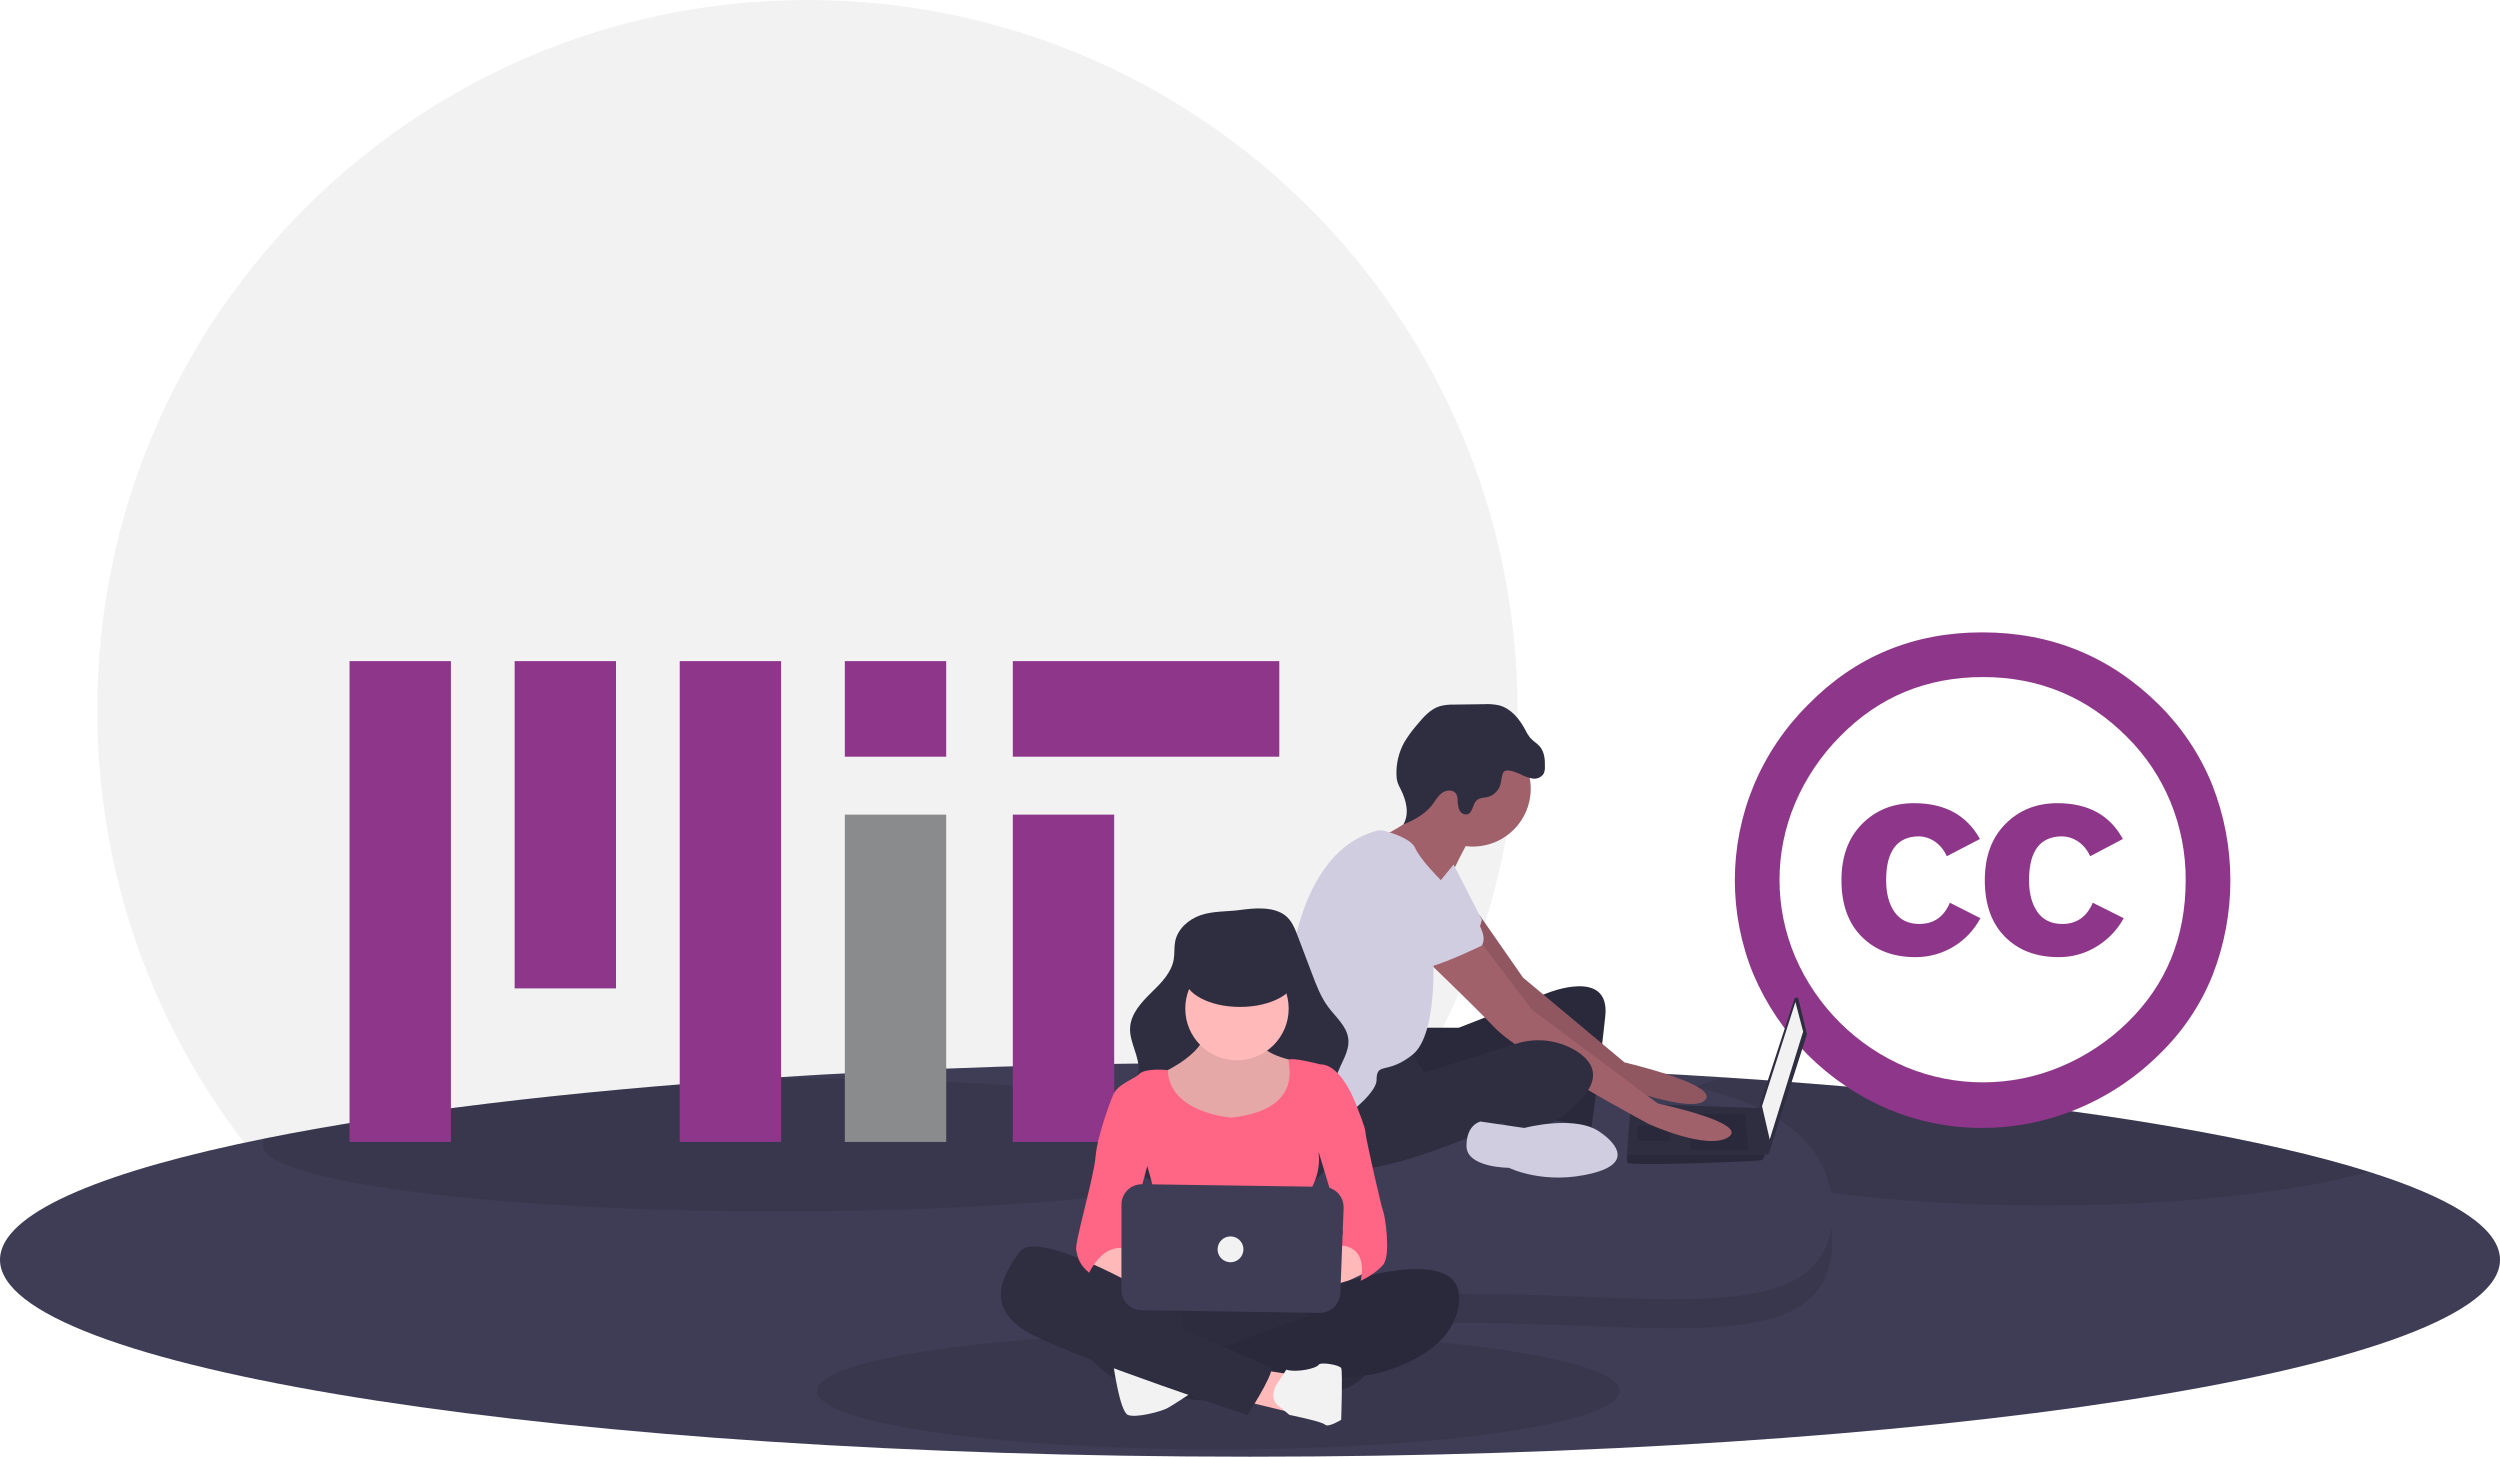
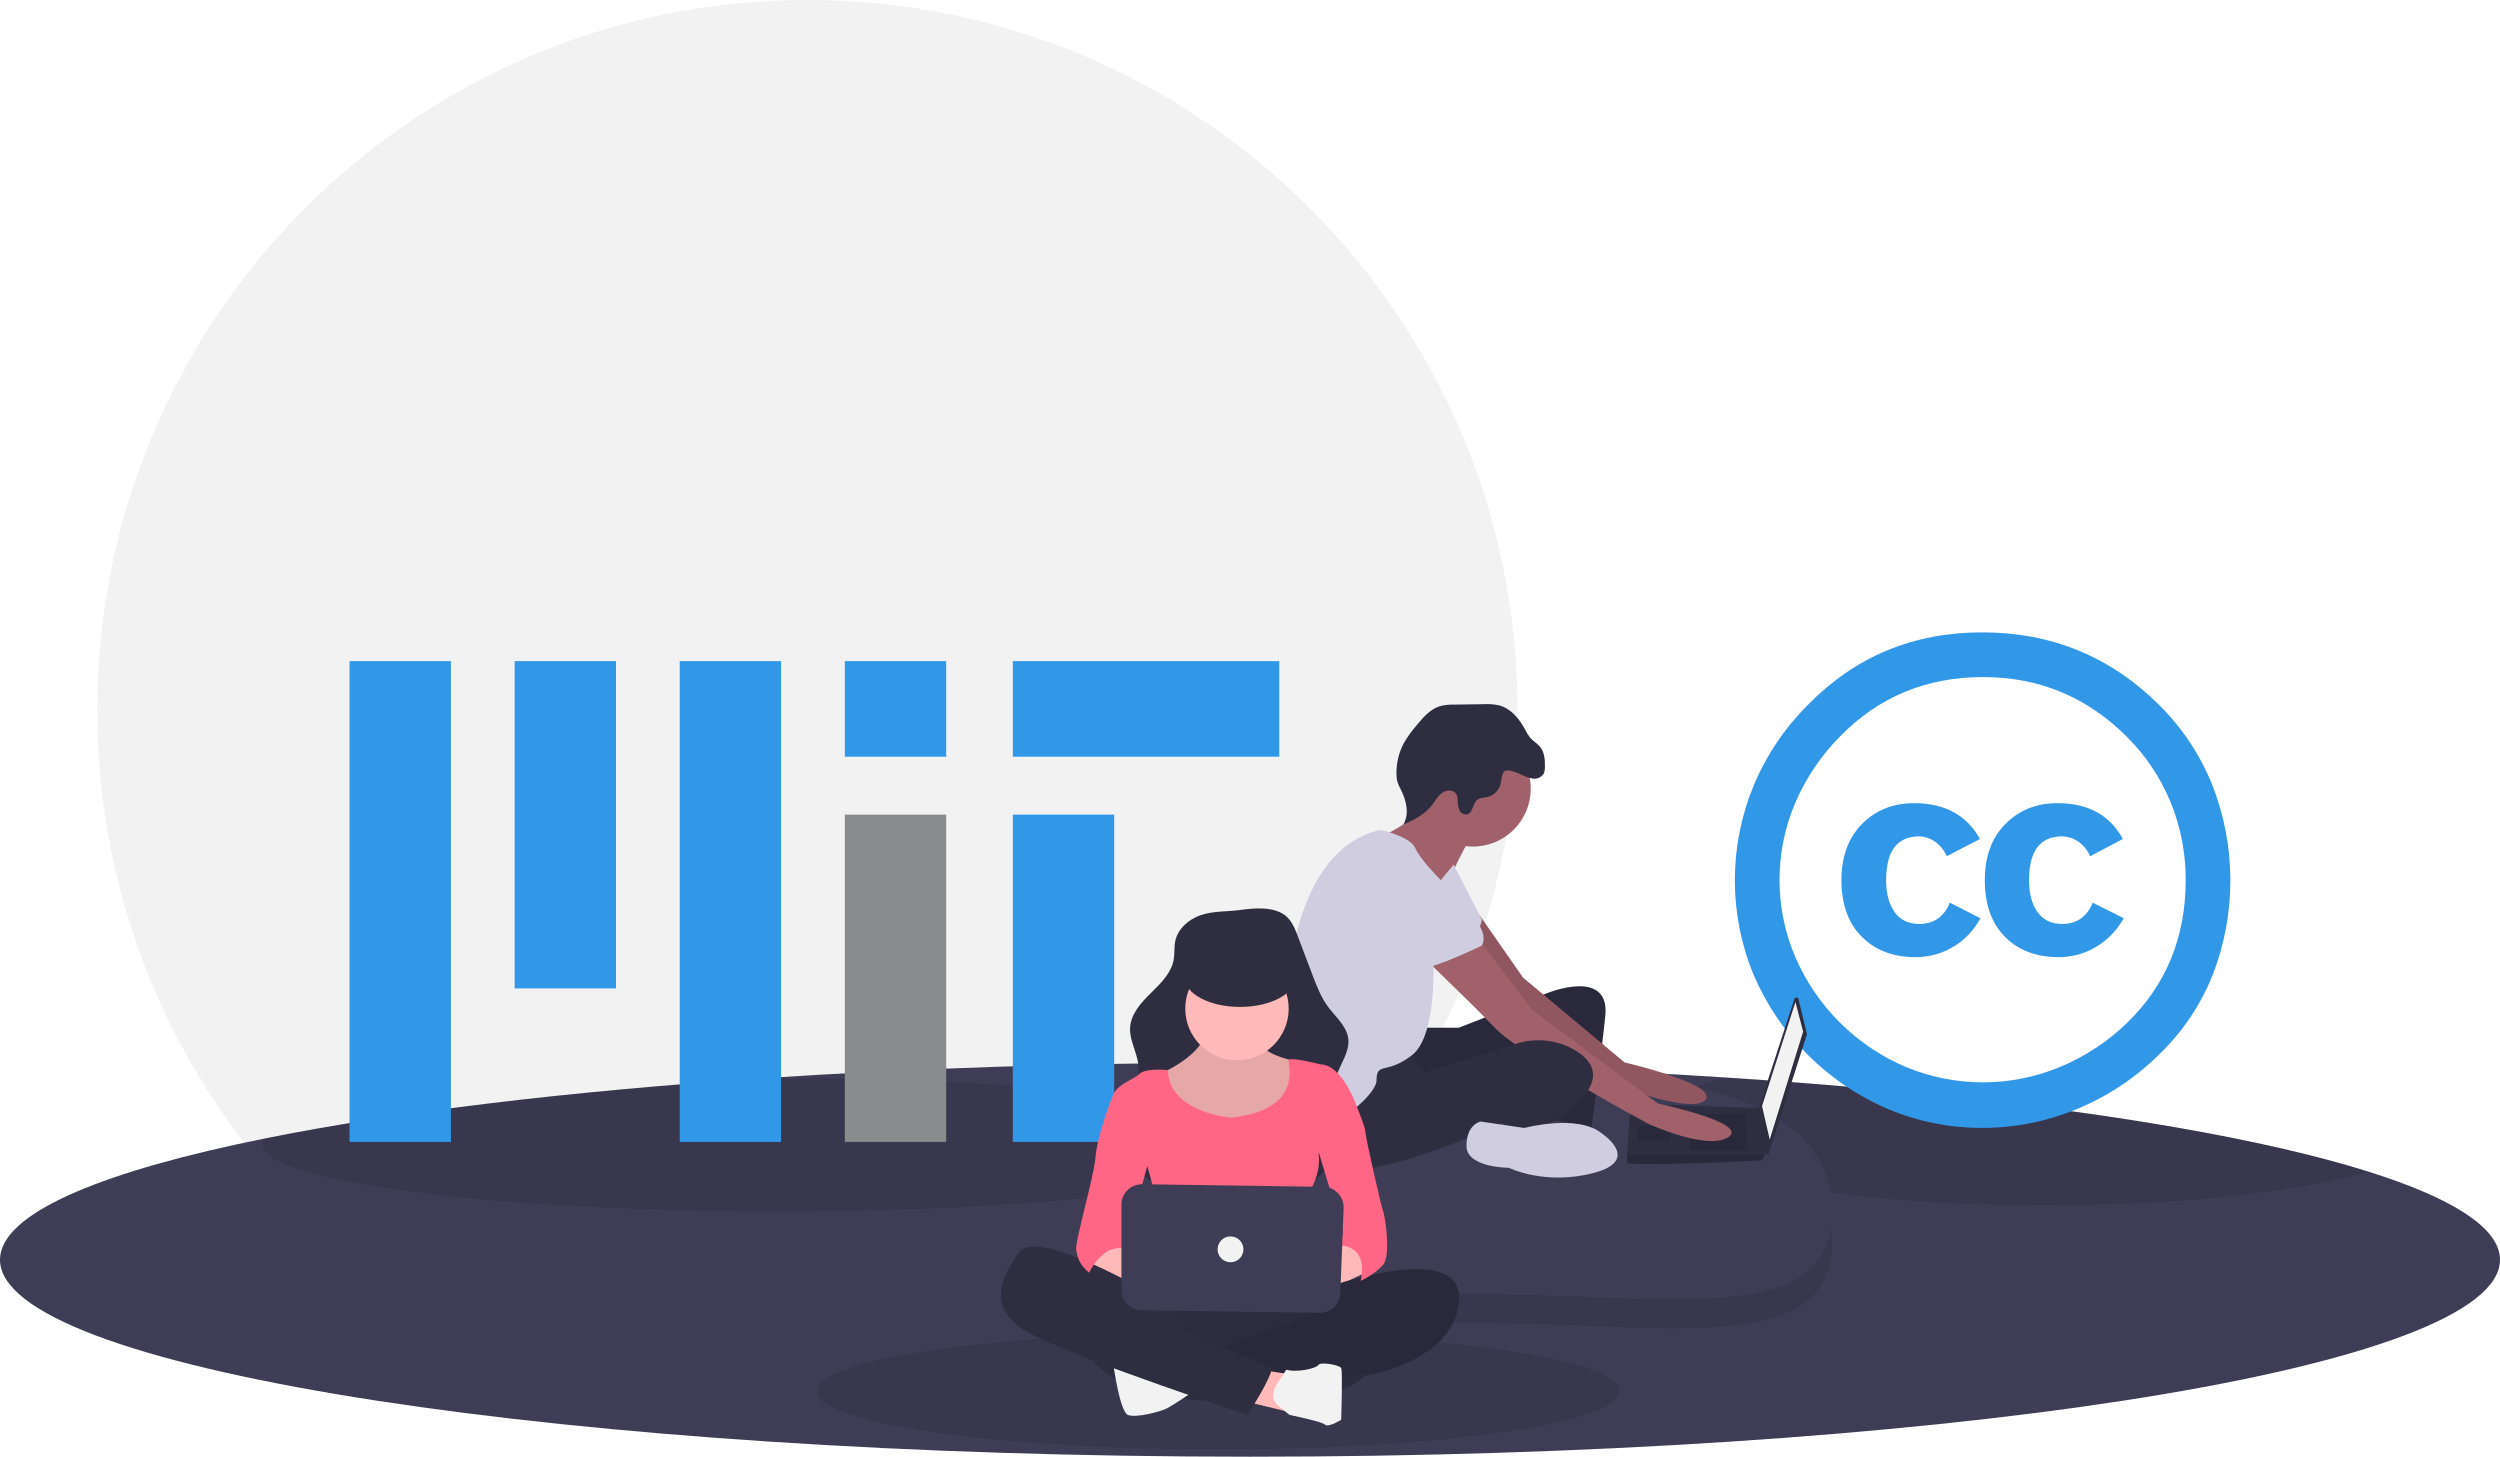
<svg xmlns="http://www.w3.org/2000/svg" id="a58ef234-55dd-4456-b368-278f056cc5c7" data-name="Layer 1" width="1028" height="598.997" viewBox="0 0 1028 598.997">
  <circle cx="332.005" cy="292.004" r="292.004" fill="#f2f2f2" />
  <path d="M1114,668.499a13.69,13.69,0,0,1-.17,2.12c-7.14,43.76-234.46,78.88-513.83,78.88s-506.69-35.12-513.83-78.88a13.675,13.675,0,0,1-.17-2.12c0-.2,0-.41.02-.61,0-.11.01-.21.01-.32a.489.489,0,0,0,.01-.12c.04-.45.1-.88.18-1.32,3.26-17.89,43.35-34.33,108.74-47.5,53.48-10.77,123.89-19.36,204.93-24.76,61.5-4.1,129.12-6.37,200.11-6.37,57.12,0,112.06,1.47,163.38,4.17h.02q16.11.855,31.74,1.87c71.33,4.62,134.63,11.69,185.63,20.54,31.37,5.45,58.1,11.58,79.19,18.22h.01c32.46,10.23,51.6,21.7,53.81,33.83.08.44.14.87.18,1.32a.487.487,0,0,0,.01.12c0,.11.01.21.01.32C1114,668.089,1114,668.299,1114,668.499Z" transform="translate(-86 -150.5013)" fill="#3f3d56" />
  <ellipse cx="501" cy="571.997" rx="165" ry="24" opacity="0.1" />
  <path d="M1059.96,632.299c-5.77,1.65-12.27,3.18-19.4,4.58-29.36,5.78-69.42,9.33-113.53,9.33-49.28,0-93.45-4.43-123.38-11.44-24.84-5.82-39.88-13.39-39.88-21.7,0-7.3,11.64-14.06,31.37-19.53,71.33,4.62,134.63,11.69,185.63,20.54C1012.14,619.529,1038.87,625.659,1059.96,632.299Z" transform="translate(-86 -150.5013)" opacity="0.1" />
  <path d="M618,621.249c0,15.13-94.92,27.4-212,27.4s-212-12.27-212-27.4a4.372,4.372,0,0,1,.96-2.62c53.48-10.77,123.89-19.36,204.93-24.76q3.045-.015,6.11-.01C523.08,593.859,618,606.119,618,621.249Z" transform="translate(-86 -150.5013)" opacity="0.1" />
-   <rect x="416.472" y="334.975" width="41.685" height="134.584" fill="#8e378a" />
-   <rect x="279.506" y="271.851" width="41.685" height="197.708" fill="#8e378a" />
-   <rect x="143.73" y="271.851" width="41.685" height="197.708" fill="#8e378a" />
-   <rect x="211.618" y="271.851" width="41.685" height="134.584" fill="#8e378a" />
-   <rect x="347.393" y="271.851" width="41.685" height="39.303" fill="#8e378a" />
+   <rect x="416.472" y="334.975" width="41.685" height="134.584" fill="#3198e8" />
+   <rect x="279.506" y="271.851" width="41.685" height="197.708" fill="#3198e8" />
+   <rect x="143.73" y="271.851" width="41.685" height="197.708" fill="#3198e8" />
+   <rect x="211.618" y="271.851" width="41.685" height="134.584" fill="#3198e8" />
+   <rect x="347.393" y="271.851" width="41.685" height="39.303" fill="#3198e8" />
  <rect x="347.393" y="334.975" width="41.685" height="134.584" fill="#8a8b8c" />
-   <rect x="416.472" y="271.851" width="109.573" height="39.303" fill="#8e378a" />
-   <path d="M901.062,410.53q42.748,0,72.774,29.839A97.983,97.983,0,0,1,995.668,473.208a107.346,107.346,0,0,1,.096,78.409,93.533,93.533,0,0,1-21.739,32.294,104.704,104.704,0,0,1-33.841,22.561,101.425,101.425,0,0,1-39.114,7.823,99.015,99.015,0,0,1-38.662-7.734A104.845,104.845,0,0,1,807.007,551.165a101.764,101.764,0,0,1,.089-77.594A102.307,102.307,0,0,1,829.565,440.185Q858.674,410.537,901.062,410.53Zm.369,18.377q-34.93,0-58.768,24.379A87.595,87.595,0,0,0,824.197,480.668a80.789,80.789,0,0,0,0,63.311,86.249,86.249,0,0,0,45.577,45.31,82.687,82.687,0,0,0,63.41-.089,87.995,87.995,0,0,0,27.741-18.374q23.831-23.287,23.828-58.405a83.659,83.659,0,0,0-6.186-32.02,81.465,81.465,0,0,0-18.002-26.929Q935.989,428.909,901.431,428.908Zm-1.277,66.591-13.649,7.097a14.006,14.006,0,0,0-5.365-6.368,12.087,12.087,0,0,0-5.916-1.818q-13.64,0-13.646,18.011,0,8.186,3.454,13.095,3.458,4.914,10.192,4.916,8.916,0,12.557-8.733l12.551,6.368a29.99,29.99,0,0,1-26.745,16.012q-13.644,0-22.016-8.37-8.367-8.367-8.367-23.284,0-14.557,8.46-23.105,8.458-8.549,21.38-8.552Q891.97,480.757,900.155,495.498Zm58.765,0-13.465,7.097a13.992,13.992,0,0,0-5.368-6.368,12.373,12.373,0,0,0-6.094-1.818q-13.644,0-13.649,18.011,0,8.186,3.458,13.095,3.453,4.914,10.192,4.916,8.907,0,12.548-8.733l12.735,6.368a31.277,31.277,0,0,1-11.274,11.736,29.398,29.398,0,0,1-15.464,4.276q-13.831,0-22.099-8.37-8.291-8.367-8.284-23.284,0-14.557,8.463-23.105,8.453-8.549,21.373-8.552Q950.912,480.757,958.919,495.498Z" transform="translate(-86 -150.5013)" fill="#8e378a" />
+   <rect x="416.472" y="271.851" width="109.573" height="39.303" fill="#3198e8" />
+   <path d="M901.062,410.53q42.748,0,72.774,29.839A97.983,97.983,0,0,1,995.668,473.208a107.346,107.346,0,0,1,.096,78.409,93.533,93.533,0,0,1-21.739,32.294,104.704,104.704,0,0,1-33.841,22.561,101.425,101.425,0,0,1-39.114,7.823,99.015,99.015,0,0,1-38.662-7.734A104.845,104.845,0,0,1,807.007,551.165a101.764,101.764,0,0,1,.089-77.594A102.307,102.307,0,0,1,829.565,440.185Q858.674,410.537,901.062,410.53Zm.369,18.377q-34.93,0-58.768,24.379A87.595,87.595,0,0,0,824.197,480.668a80.789,80.789,0,0,0,0,63.311,86.249,86.249,0,0,0,45.577,45.31,82.687,82.687,0,0,0,63.41-.089,87.995,87.995,0,0,0,27.741-18.374q23.831-23.287,23.828-58.405a83.659,83.659,0,0,0-6.186-32.02,81.465,81.465,0,0,0-18.002-26.929Q935.989,428.909,901.431,428.908Zm-1.277,66.591-13.649,7.097a14.006,14.006,0,0,0-5.365-6.368,12.087,12.087,0,0,0-5.916-1.818q-13.64,0-13.646,18.011,0,8.186,3.454,13.095,3.458,4.914,10.192,4.916,8.916,0,12.557-8.733l12.551,6.368a29.99,29.99,0,0,1-26.745,16.012q-13.644,0-22.016-8.37-8.367-8.367-8.367-23.284,0-14.557,8.46-23.105,8.458-8.549,21.38-8.552Q891.97,480.757,900.155,495.498Zm58.765,0-13.465,7.097a13.992,13.992,0,0,0-5.368-6.368,12.373,12.373,0,0,0-6.094-1.818q-13.644,0-13.649,18.011,0,8.186,3.458,13.095,3.453,4.914,10.192,4.916,8.907,0,12.548-8.733l12.735,6.368a31.277,31.277,0,0,1-11.274,11.736,29.398,29.398,0,0,1-15.464,4.276q-13.831,0-22.099-8.37-8.291-8.367-8.284-23.284,0-14.557,8.463-23.105,8.453-8.549,21.373-8.552Q950.912,480.757,958.919,495.498Z" transform="translate(-86 -150.5013)" fill="#3198e8" />
  <path d="M839.417,660.837c0,48.737-67.934,33.663-151.113,33.663s-150.104,15.075-150.104-33.663,67.925-59.337,151.104-59.337S839.417,612.099,839.417,660.837Z" transform="translate(-86 -150.5013)" opacity="0.1" />
  <path d="M839.417,648.837c0,48.737-67.934,33.663-151.113,33.663s-150.104,15.075-150.104-33.663,67.925-59.337,151.104-59.337S839.417,600.099,839.417,648.837Z" transform="translate(-86 -150.5013)" fill="#3f3d56" />
  <path d="M825.542,561.343l3.434,14.164a.885.885,0,0,1-.017.478l-15.575,48.673a.885.885,0,0,1-1.722-.17l-2.155-18.961a.885.885,0,0,1,.038-.374l14.297-43.876A.885.885,0,0,1,825.542,561.343Z" transform="translate(-86 -150.5013)" fill="#2f2e41" />
  <polygon points="738.278 412.038 741.449 424.19 727.711 468.572 724.541 454.835 738.278 412.038" fill="#f2f2f2" />
  <path d="M755.064,628.584c.528,1.585,54.949-.528,55.477-1.057a11.469,11.469,0,0,0,1.162-2.113c.497-1.057.951-2.113.951-2.113l-2.113-17.108L756.649,604.279s-1.347,14.498-1.622,21.134A15.853,15.853,0,0,0,755.064,628.584Z" transform="translate(-86 -150.5013)" fill="#2f2e41" />
  <polygon points="717.673 458.005 718.729 472.799 694.953 472.799 694.953 458.005 717.673 458.005" opacity="0.1" />
  <polygon points="687.028 462.76 687.17 462.732 686.5 469.1 673.291 469.1 673.291 462.76 687.028 462.76" opacity="0.1" />
  <path d="M755.064,628.584c.528,1.585,54.949-.528,55.477-1.057a11.469,11.469,0,0,0,1.162-2.113H755.027A15.853,15.853,0,0,0,755.064,628.584Z" transform="translate(-86 -150.5013)" opacity="0.1" />
  <path d="M671.055,573.106h14.794l36.457-14.266s25.889-10.567,23.776,9.51S740.27,615.375,740.27,615.375s-11.624-5.284-17.964-3.698-2.113-32.23-2.113-32.23-51.779,24.833-56.534,21.663-5.812-25.361-5.812-25.361Z" transform="translate(-86 -150.5013)" fill="#2f2e41" />
  <path d="M671.055,573.106h14.794l36.457-14.266s25.889-10.567,23.776,9.51S740.27,615.375,740.27,615.375s-11.624-5.284-17.964-3.698-2.113-32.23-2.113-32.23-51.779,24.833-56.534,21.663-5.812-25.361-5.812-25.361Z" transform="translate(-86 -150.5013)" opacity="0.1" />
  <path d="M694.363,526.777l17.904,25.723,41.74,34.871s38.57,8.982,33.286,15.322-37.513-6.34-37.513-6.34S701.7,561.483,700.115,558.841s-19.021-27.474-19.021-27.474Z" transform="translate(-86 -150.5013)" fill="#a0616a" />
  <path d="M694.363,526.777l17.904,25.723,41.74,34.871s38.57,8.982,33.286,15.322-37.513-6.34-37.513-6.34S701.7,561.483,700.115,558.841s-19.021-27.474-19.021-27.474Z" transform="translate(-86 -150.5013)" opacity="0.1" />
  <circle cx="605.661" cy="324.331" r="23.776" fill="#a0616a" />
  <path d="M690.076,495.967s-7.925,13.737-9.51,21.134-23.776-14.794-23.776-14.794l-2.906-7.661s20.87-9.775,19.285-17.7S690.076,495.967,690.076,495.967Z" transform="translate(-86 -150.5013)" fill="#a0616a" />
  <path d="M683.736,506.005l11.624,22.719s-2.642,11.095-6.869,12.152-22.191-13.737-22.191-13.737Z" transform="translate(-86 -150.5013)" fill="#d0cde1" />
  <path d="M694.303,537.178l21.663,28.531,51.779,38.57s37.513,7.925,29.06,13.737-32.758-5.284-32.758-5.284-52.307-28.003-63.403-39.627-31.701-31.173-31.701-31.173Z" transform="translate(-86 -150.5013)" fill="#a0616a" />
  <path d="M665.244,581.56l6.34,10.039,37.839-11.905a29.751,29.751,0,0,1,24.771,2.989c6.604,4.161,10.831,10.765,1.321,20.54-19.021,19.549-31.701,8.982-31.701,8.982s-63.931,30.116-74.498,15.322-11.095-22.191-11.095-22.191S658.903,579.975,665.244,581.56Z" transform="translate(-86 -150.5013)" fill="#2f2e41" />
  <path d="M744.497,616.432s16.907,11.095-3.17,16.379-34.871-2.113-34.871-2.113-17.436,0-17.436-8.982,5.812-10.039,5.812-10.039l17.964,2.642S734.458,608.506,744.497,616.432Z" transform="translate(-86 -150.5013)" fill="#d0cde1" />
  <path d="M711.166,468.851a17.728,17.728,0,0,0,4.982,1.785,4.548,4.548,0,0,0,4.595-1.969,6.181,6.181,0,0,0,.522-2.795c.064-2.901-.146-6.038-1.985-8.283-1.17-1.429-2.878-2.33-4.089-3.724a17.598,17.598,0,0,1-2.067-3.378c-2.356-4.424-5.843-8.676-10.69-9.951a23.183,23.183,0,0,0-6.24-.477l-12.206.172a21.251,21.251,0,0,0-5.872.632c-3.929,1.188-6.789,4.492-9.409,7.651a47.851,47.851,0,0,0-5.396,7.448,26.133,26.133,0,0,0-3.098,12.804,11.98,11.98,0,0,0,.439,3.388,18.801,18.801,0,0,0,1.332,2.925c2.289,4.496,3.648,10.112,1.07,14.449,4.478-1.829,8.909-4.228,11.863-8.058,1.321-1.714,2.358-3.72,4.119-4.977s4.631-1.367,5.761.479a5.163,5.163,0,0,1,.583,2.418,11.084,11.084,0,0,0,.668,4.081,3.058,3.058,0,0,0,3.322,1.896c2.3-.648,2.08-4.179,3.852-5.782,1.346-1.218,3.422-.985,5.15-1.538a7.643,7.643,0,0,0,4.387-4.321c.655-1.468.645-5.31,1.884-6.105C706.194,466.625,709.726,468.21,711.166,468.851Z" transform="translate(-86 -150.5013)" fill="#2f2e41" />
  <path d="M651.996,492.139a6.271,6.271,0,0,1,3.264.008c3.392.911,10.995,3.321,12.625,6.989,2.113,4.755,9.51,12.152,9.51,12.152s10.039,10.039,7.925,16.907-10.039,14.794-10.039,14.794,2.113,32.758-8.454,41.212-14.794,2.642-14.794,10.567-32.758,32.758-39.098,17.436c0,0,3.17-28.531,2.113-38.57C614.008,563.741,615.533,502.011,651.996,492.139Z" transform="translate(-86 -150.5013)" fill="#d0cde1" />
  <path d="M668.942,505.477s32.23,23.776,26.418,33.815c0,0-19.549,9.51-23.776,8.982s-20.606-19.021-24.833-20.606S640.411,497.552,668.942,505.477Z" transform="translate(-86 -150.5013)" fill="#d0cde1" />
  <path d="M579.811,526.783c-5.013,1.693-9.554,5.652-10.58,10.843-.476,2.406-.184,4.907-.585,7.327-.929,5.612-5.334,9.897-9.396,13.878s-8.258,8.606-8.555,14.286c-.325,6.22,4.186,12.047,3.406,18.226-.907,7.179-8.489,11.831-10.364,18.82-1.252,4.667.282,9.694,2.805,13.815,4.809,7.852,13.028,13.183,21.781,16.041s18.075,3.459,27.282,3.556c11.211.117,23.383-.845,31.806-8.244a25.48,25.48,0,0,0,8.459-16.588c.8-8.571-2.777-17.426-.31-25.673,1.553-5.19,5.447-9.93,4.866-15.316-.568-5.266-5.168-8.999-8.323-13.253-2.946-3.972-4.734-8.663-6.486-13.288l-5.995-15.824c-1.178-3.111-2.473-6.382-5.099-8.424-4.917-3.822-12.822-3.071-18.572-2.283C590.619,525.412,584.94,525.051,579.811,526.783Z" transform="translate(-86 -150.5013)" fill="#2f2e41" />
  <path d="M581.688,572.877s2.657,8.637-17.274,18.602,1.993,20.595,1.993,20.595l23.253,5.315s23.917-3.322,26.575-7.308,7.308-17.274,5.979-19.267a31.061,31.061,0,0,0-3.322-3.986s-15.945-2.657-15.281-9.966S581.688,572.877,581.688,572.877Z" transform="translate(-86 -150.5013)" fill="#ffb9b9" />
  <path d="M581.688,572.877s2.657,8.637-17.274,18.602,1.993,20.595,1.993,20.595l23.253,5.315s23.917-3.322,26.575-7.308,7.308-17.274,5.979-19.267a31.061,31.061,0,0,0-3.322-3.986s-15.945-2.657-15.281-9.966S581.688,572.877,581.688,572.877Z" transform="translate(-86 -150.5013)" opacity="0.1" />
  <circle cx="508.643" cy="414.736" r="21.26" fill="#ffb9b9" />
  <path d="M592.318,610.082s-25.604-1.872-26.089-19.539c0,0-9.122-1.057-11.78,1.601s-11.294,4.651-11.294,11.294,14.616,26.575,14.616,26.575,7.972,26.575,4.651,31.225-3.986,16.609-3.986,16.609,33.218-2.657,38.533,0,26.575,2.657,27.904,0-1.329-35.876-1.329-35.876,5.979-7.972,4.651-17.274L644.139,606.096s-5.979-17.938-15.281-17.938c0,0-12.623-3.322-12.955-1.661S622.215,606.76,592.318,610.082Z" transform="translate(-86 -150.5013)" fill="#ff6584" />
  <path d="M532.525,668.547s5.979,9.301,21.26,11.294,17.938-3.322,16.609-4.651-17.274-7.308-17.274-7.308l-9.301-7.308Z" transform="translate(-86 -150.5013)" fill="#ffb9b9" />
  <path d="M641.481,660.574l-17.274,9.966s-22.589-1.329-13.952,5.315,24.582,3.986,24.582,3.986l15.281-7.308Z" transform="translate(-86 -150.5013)" fill="#ffb9b9" />
  <path d="M555.113,677.848s-15.945,39.198,3.322,45.177,72.416,4.651,84.375-3.322,15.281-18.602,13.287-21.924-15.281-12.623-24.582-13.287S555.113,677.848,555.113,677.848Z" transform="translate(-86 -150.5013)" fill="#2f2e41" />
  <path d="M555.113,677.848s-15.945,39.198,3.322,45.177,72.416,4.651,84.375-3.322,15.281-18.602,13.287-21.924-15.281-12.623-24.582-13.287S555.113,677.848,555.113,677.848Z" transform="translate(-86 -150.5013)" opacity="0.05" />
  <path d="M630.378,680.283s56.281-20.373,55.617,4.208-35.876,31.225-35.876,31.225l-10.63,1.329-58.465,1.993s1.993-10.63-2.657-11.959c0,0,15.281-3.986,15.945-4.651s38.533-13.952,41.191-14.616,10.63-5.979,16.609-5.315c0,0,6.644-5.315,13.952-3.986l-20.595,1.329Z" transform="translate(-86 -150.5013)" fill="#2f2e41" />
  <path d="M630.378,680.283s56.281-20.373,55.617,4.208-35.876,31.225-35.876,31.225l-10.63,1.329-58.465,1.993s1.993-10.63-2.657-11.959c0,0,15.281-3.986,15.945-4.651s38.533-13.952,41.191-14.616,10.63-5.979,16.609-5.315c0,0,6.644-5.315,13.952-3.986l-20.595,1.329Z" transform="translate(-86 -150.5013)" opacity="0.1" />
  <polygon points="534.434 533.081 541.53 549.271 584.714 533.99 588.036 525.354 576.741 523.36 554.035 527.347 544.187 530.004 534.434 533.081" fill="#2f2e41" />
  <polygon points="534.434 533.081 541.53 549.271 584.714 533.99 588.036 525.354 576.741 523.36 554.035 527.347 544.187 530.004 534.434 533.081" opacity="0.1" />
  <path d="M528.538,703.094s12.623,15.945,27.239,19.931,22.589-1.329,22.589-1.329L573.716,703.094l-1.993-11.959L563.086,685.156l-17.274-7.972-20.595-6.644s-8.637-1.329-8.637,0,7.972,21.26,7.972,21.26Z" transform="translate(-86 -150.5013)" fill="#2f2e41" />
  <path d="M543.819,711.731s2.657,19.267,5.979,20.595,13.287-1.329,15.945-2.657,11.691-7.459,11.691-7.459S545.812,710.402,543.819,711.731Z" transform="translate(-86 -150.5013)" fill="#f2f2f2" />
  <polygon points="518.277 563.223 530.9 565.216 529.571 580.496 511.964 576.22 518.277 563.223" fill="#ffb9b9" />
  <path d="M612.186,717.977s-5.916,7.042.063,11.028l3.986,3.322s13.287,2.657,14.616,3.986,6.644-1.993,6.644-1.993.664-19.931,0-21.26-8.637-2.657-9.301-1.329-8.637,3.322-13.287,1.993Z" transform="translate(-86 -150.5013)" fill="#f2f2f2" />
  <path d="M559.099,682.499s-46.506-27.239-53.814-17.274-15.281,23.917,5.979,34.547,87.697,32.554,87.697,32.554,9.966-15.281,9.966-19.267c0,0-35.212-15.945-41.191-17.274s-29.897-16.609-33.219-17.938-7.972-5.315-7.972-5.315Z" transform="translate(-86 -150.5013)" fill="#2f2e41" />
  <path d="M545.812,600.117l-2.657,1.993s-5.979,15.281-6.644,23.917-8.637,35.212-7.972,38.533,1.329,5.979,5.315,9.301c0,0,5.315-11.959,14.616-9.966l11.294-41.191Z" transform="translate(-86 -150.5013)" fill="#ff6584" />
  <path d="M638.824,600.117l5.315,5.979s3.322,7.972,3.322,9.966,6.644,31.225,7.308,32.554,3.322,17.938,0,21.924-9.301,6.644-9.301,6.644,3.986-13.952-8.637-14.616l1.329-5.315-11.959-39.862Z" transform="translate(-86 -150.5013)" fill="#ff6584" />
  <path d="M547.141,645.858v34.995a8.413,8.413,0,0,0,8.289,8.413l73.185,1.084a8.413,8.413,0,0,0,8.532-8.089l1.346-34.999a8.413,8.413,0,0,0-8.285-8.736l-74.531-1.08A8.413,8.413,0,0,0,547.141,645.858Z" transform="translate(-86 -150.5013)" fill="#3f3d56" />
  <ellipse cx="509.89" cy="401.732" rx="22.884" ry="12.322" fill="#2f2e41" />
  <circle cx="505.986" cy="513.727" r="5.315" fill="#f2f2f2" />
</svg>
